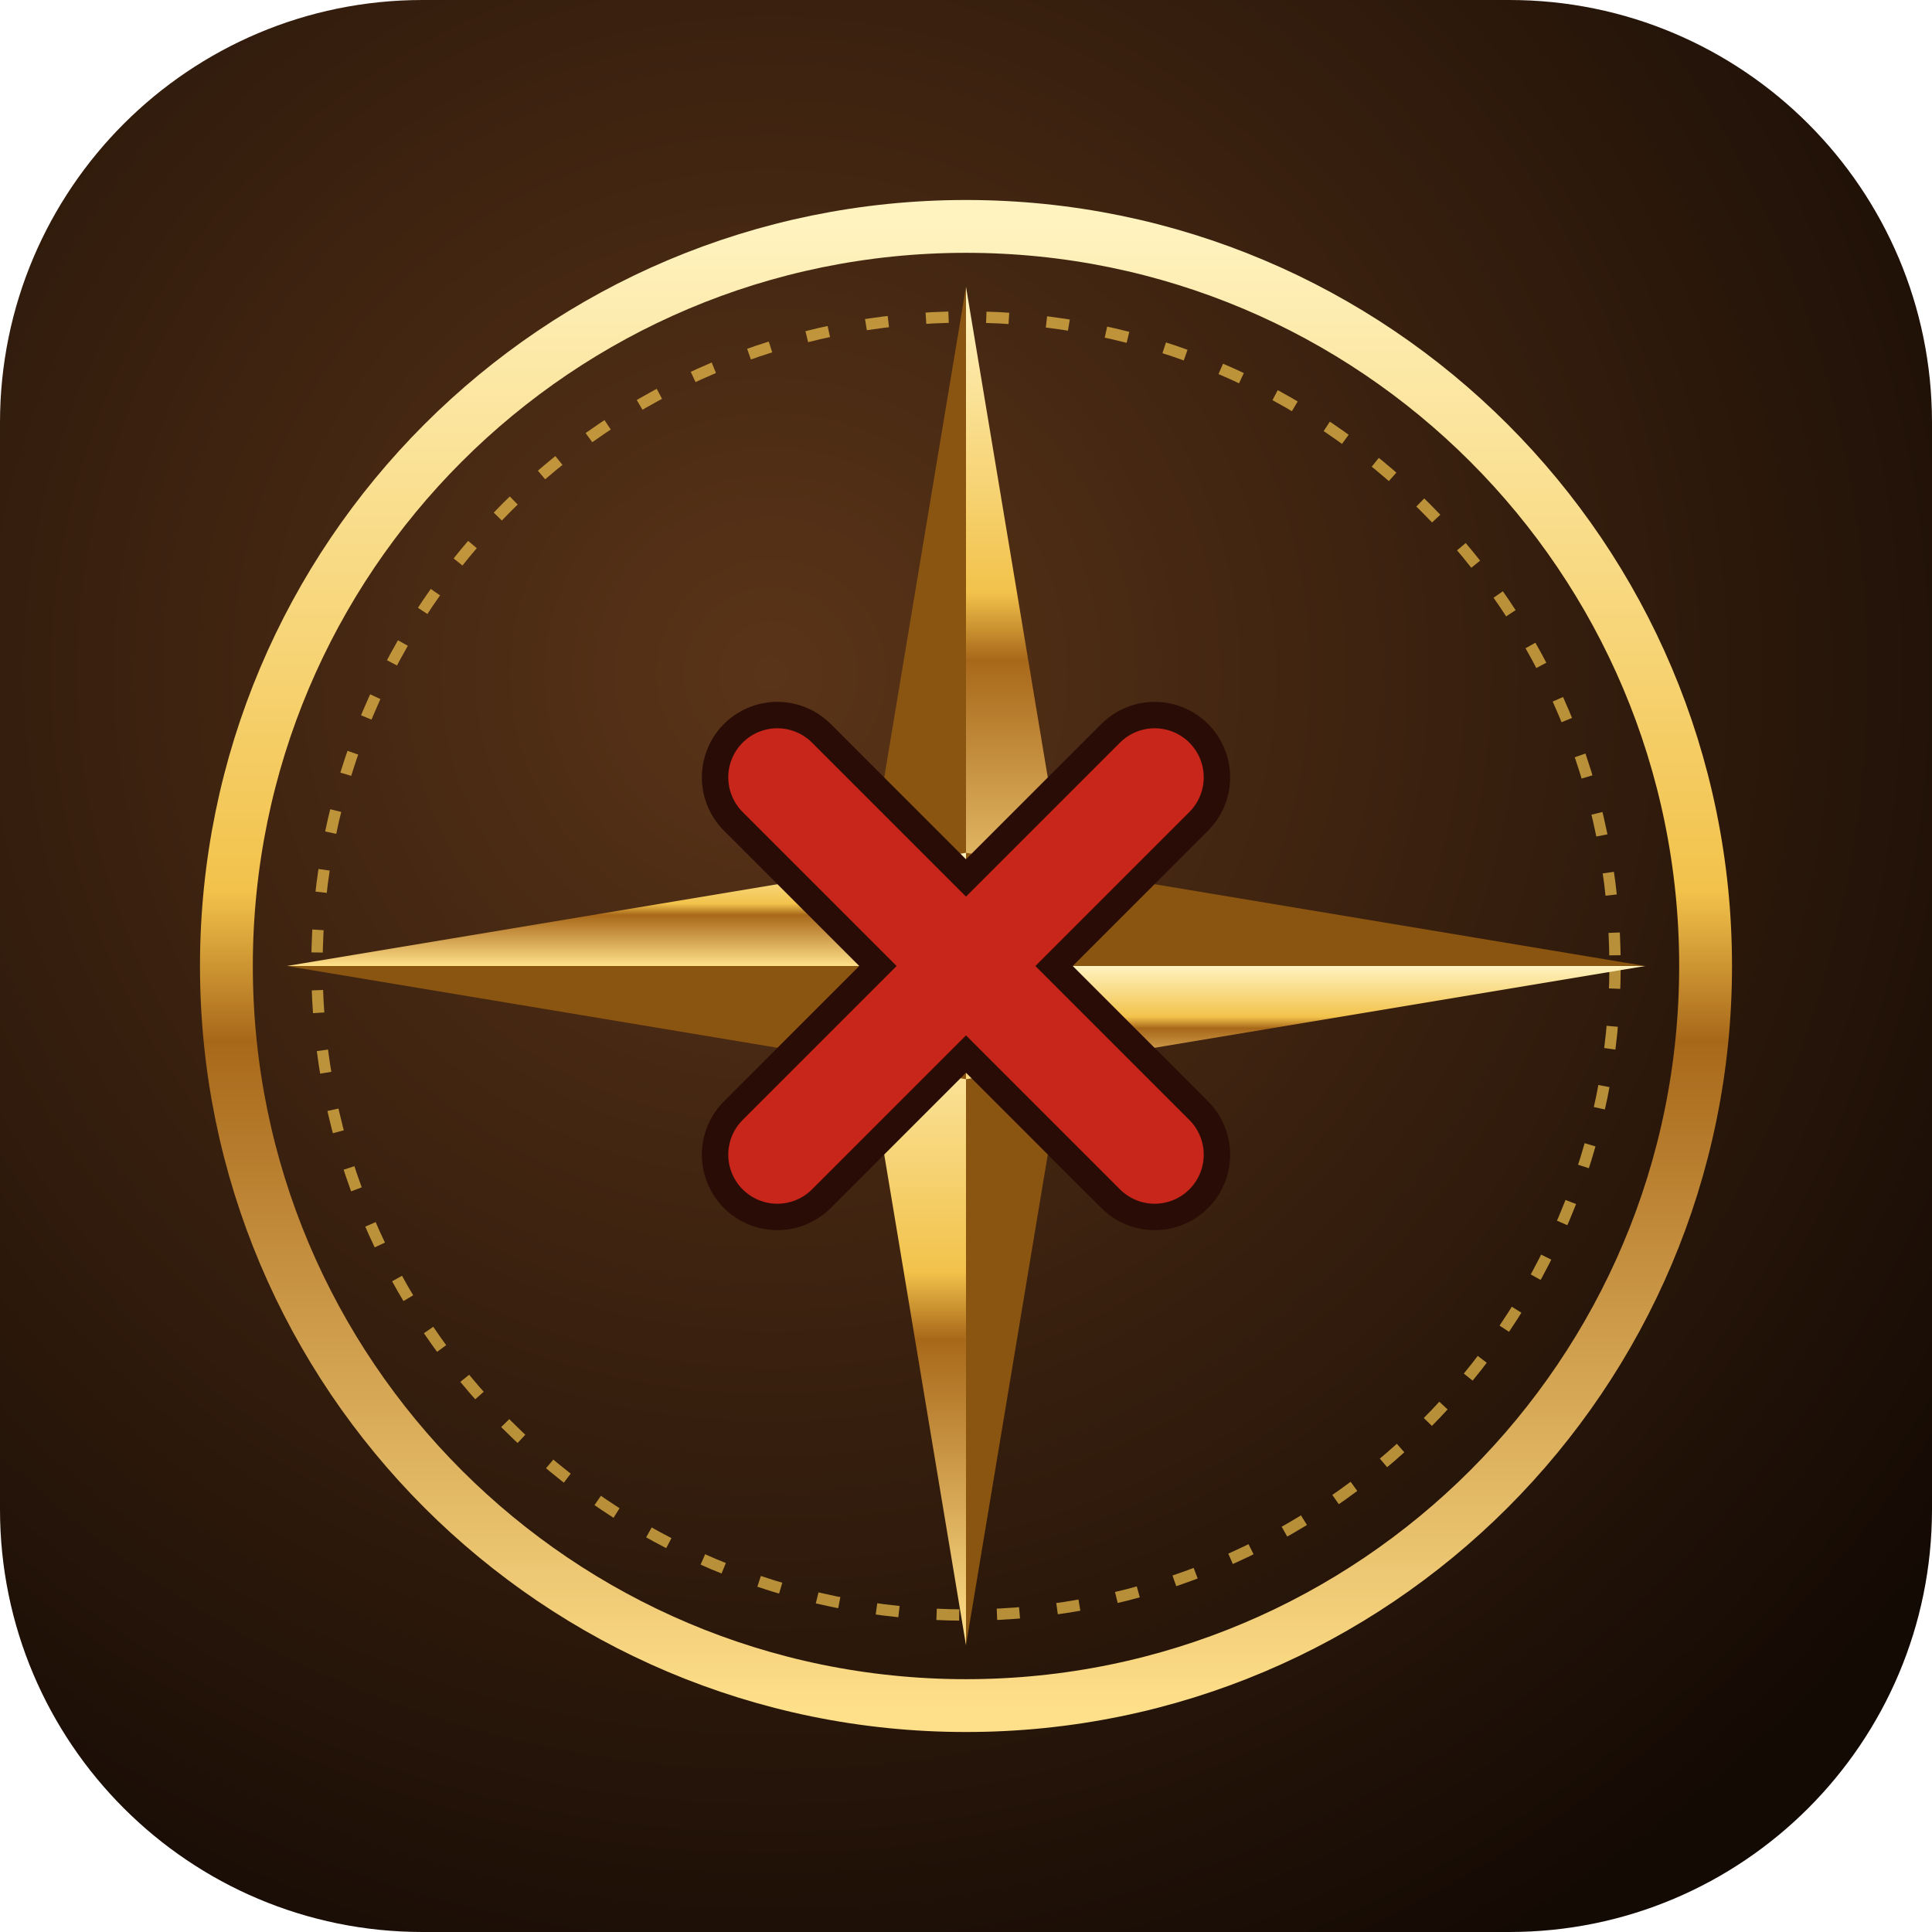
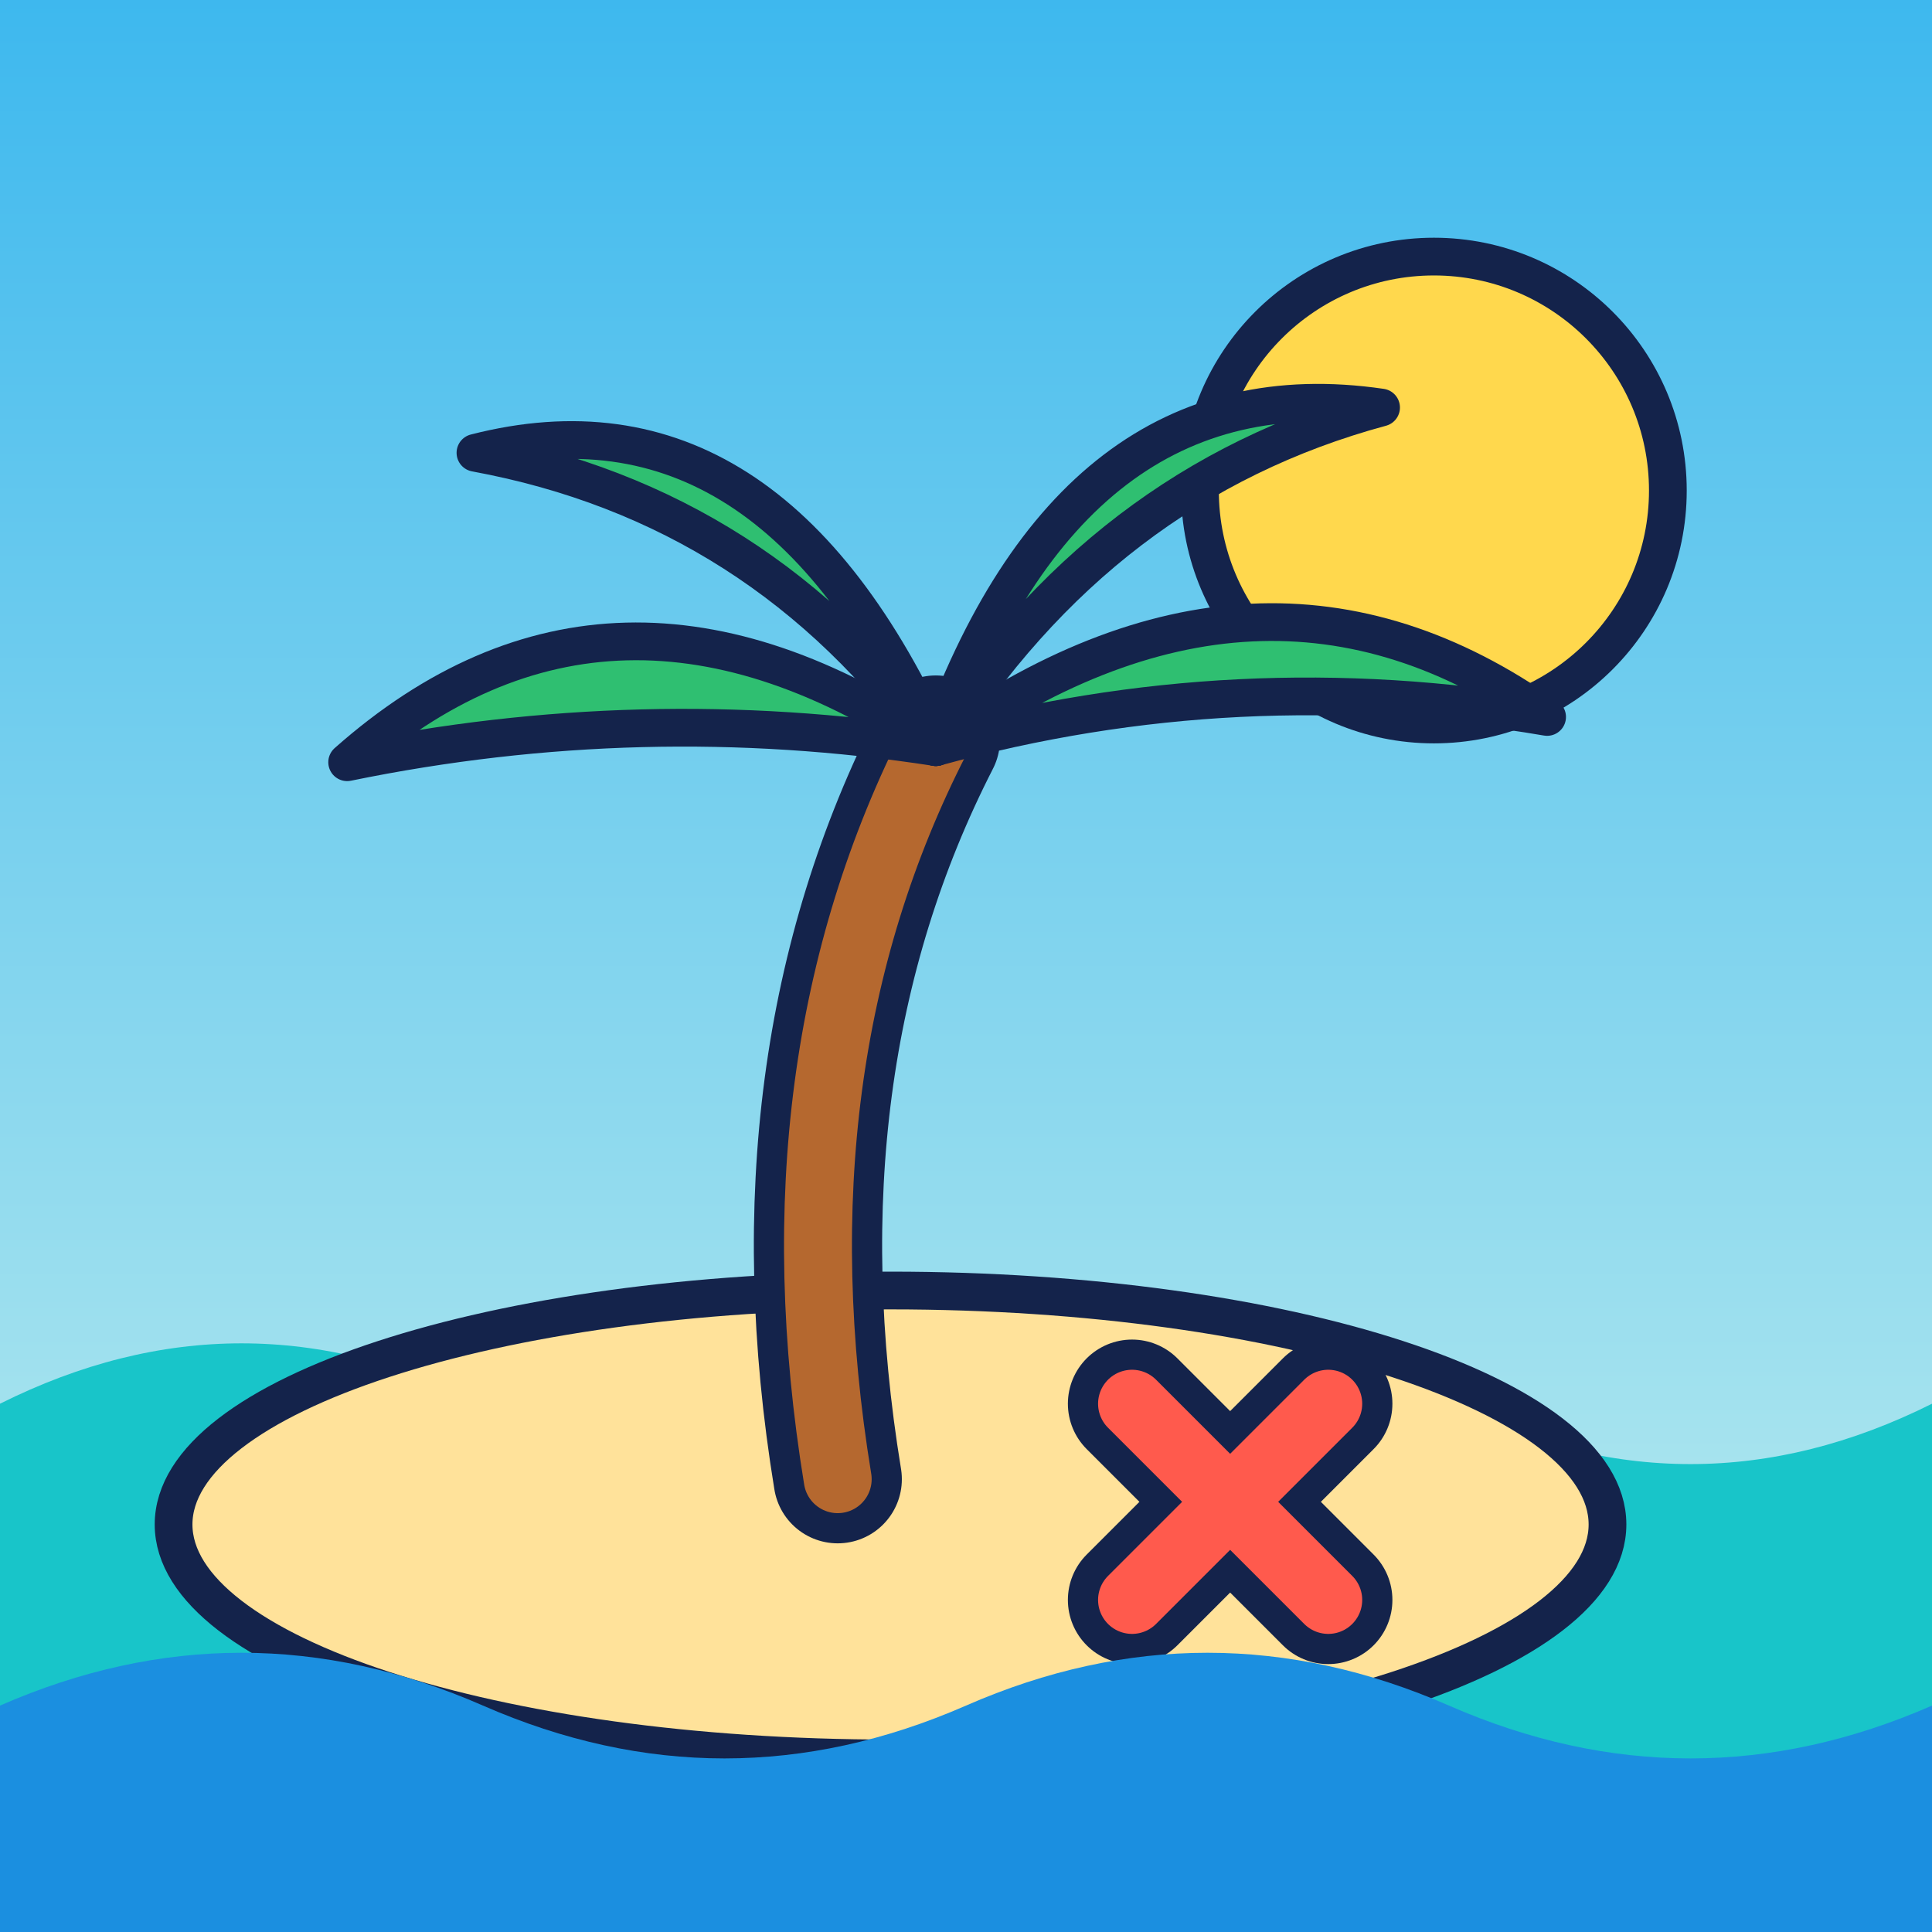
<svg xmlns="http://www.w3.org/2000/svg" viewBox="0 0 512 512">
  <defs>
-     <radialGradient id="bg" cx="40%" cy="35%" r="75%">
-       <stop offset="0" stop-color="#5a3418" />
-       <stop offset="1" stop-color="#140a04" />
-     </radialGradient>
-     <linearGradient id="g" x1="0" y1="0" x2="0" y2="1">
-       <stop offset="0" stop-color="#fff3c0" />
-       <stop offset=".45" stop-color="#f2c24b" />
-       <stop offset=".55" stop-color="#a8681a" />
-       <stop offset="1" stop-color="#ffe08a" />
+     <linearGradient id="s" x1="0" y1="0" x2="0" y2="1">
+       <stop offset="0" stop-color="#3DB8EE" />
+       <stop offset="1" stop-color="#C8F1EE" />
    </linearGradient>
  </defs>
-   <rect width="512" height="512" rx="112" fill="url(#bg)" />
-   <circle cx="256" cy="256" r="196" fill="none" stroke="url(#g)" stroke-width="14" />
-   <circle cx="256" cy="256" r="172" fill="none" stroke="#f2c24b" stroke-width="3" stroke-dasharray="6 10" opacity=".7" />
-   <g transform="translate(256 256)">
-     <path d="M0,-180 L30,0 L0,0Z" fill="url(#g)" />
-     <path d="M0,-180 L-30,0 L0,0Z" fill="#8a5510" />
-     <path d="M0,180 L-30,0 L0,0Z" fill="url(#g)" />
-     <path d="M0,180 L30,0 L0,0Z" fill="#8a5510" />
-     <path d="M180,0 L0,30 L0,0Z" fill="url(#g)" />
-     <path d="M180,0 L0,-30 L0,0Z" fill="#8a5510" />
-     <path d="M-180,0 L0,-30 L0,0Z" fill="url(#g)" />
-     <path d="M-180,0 L0,30 L0,0Z" fill="#8a5510" />
+   <rect width="512" height="512" fill="url(#s)" />
+   <circle cx="380" cy="130" r="62" fill="#FFD84D" stroke="#14234B" stroke-width="10" />
+   <path d="M0,372 Q64,340 128,372 T256,372 T384,372 T512,372 V512 H0Z" fill="#18C5C9" />
+   <ellipse cx="236" cy="404" rx="190" ry="62" fill="#FFE29A" stroke="#14234B" stroke-width="10" />
+   <path d="M222,392 q-18,-110 26,-196" fill="none" stroke="#14234B" stroke-width="34" stroke-linecap="round" />
+   <path d="M222,392 q-18,-110 26,-196" fill="none" stroke="#B5682F" stroke-width="18" stroke-linecap="round" />
+   <g fill="#2FBF71" stroke="#14234B" stroke-width="10" stroke-linejoin="round">
+     <path d="M248,198 q-86,-58 -156,4 q78,-16 156,-4z" />
+     <path d="M248,198 q86,-62 162,-8 q-82,-14 -162,8z" />
+     <path d="M248,198 q-44,-98 -122,-78 q76,14 122,78z" />
+     <path d="M248,198 q36,-102 118,-90 q-74,20 -118,90z" />
  </g>
-   <path d="M206,206 L306,306 M306,206 L206,306" stroke="#2a0c06" stroke-width="40" stroke-linecap="round" />
-   <path d="M206,206 L306,306 M306,206 L206,306" stroke="#c8261a" stroke-width="26" stroke-linecap="round" />
+   <g stroke-linecap="round">
+     <path d="M300,372 l52,52 M352,372 l-52,52" stroke="#14234B" stroke-width="34" />
+     <path d="M300,372 l52,52 M352,372 l-52,52" stroke="#FF5A4D" stroke-width="18" />
+   </g>
+   <path d="M0,452 Q64,424 128,452 T256,452 T384,452 T512,452 V512 H0Z" fill="#1B8FE0" />
</svg>
